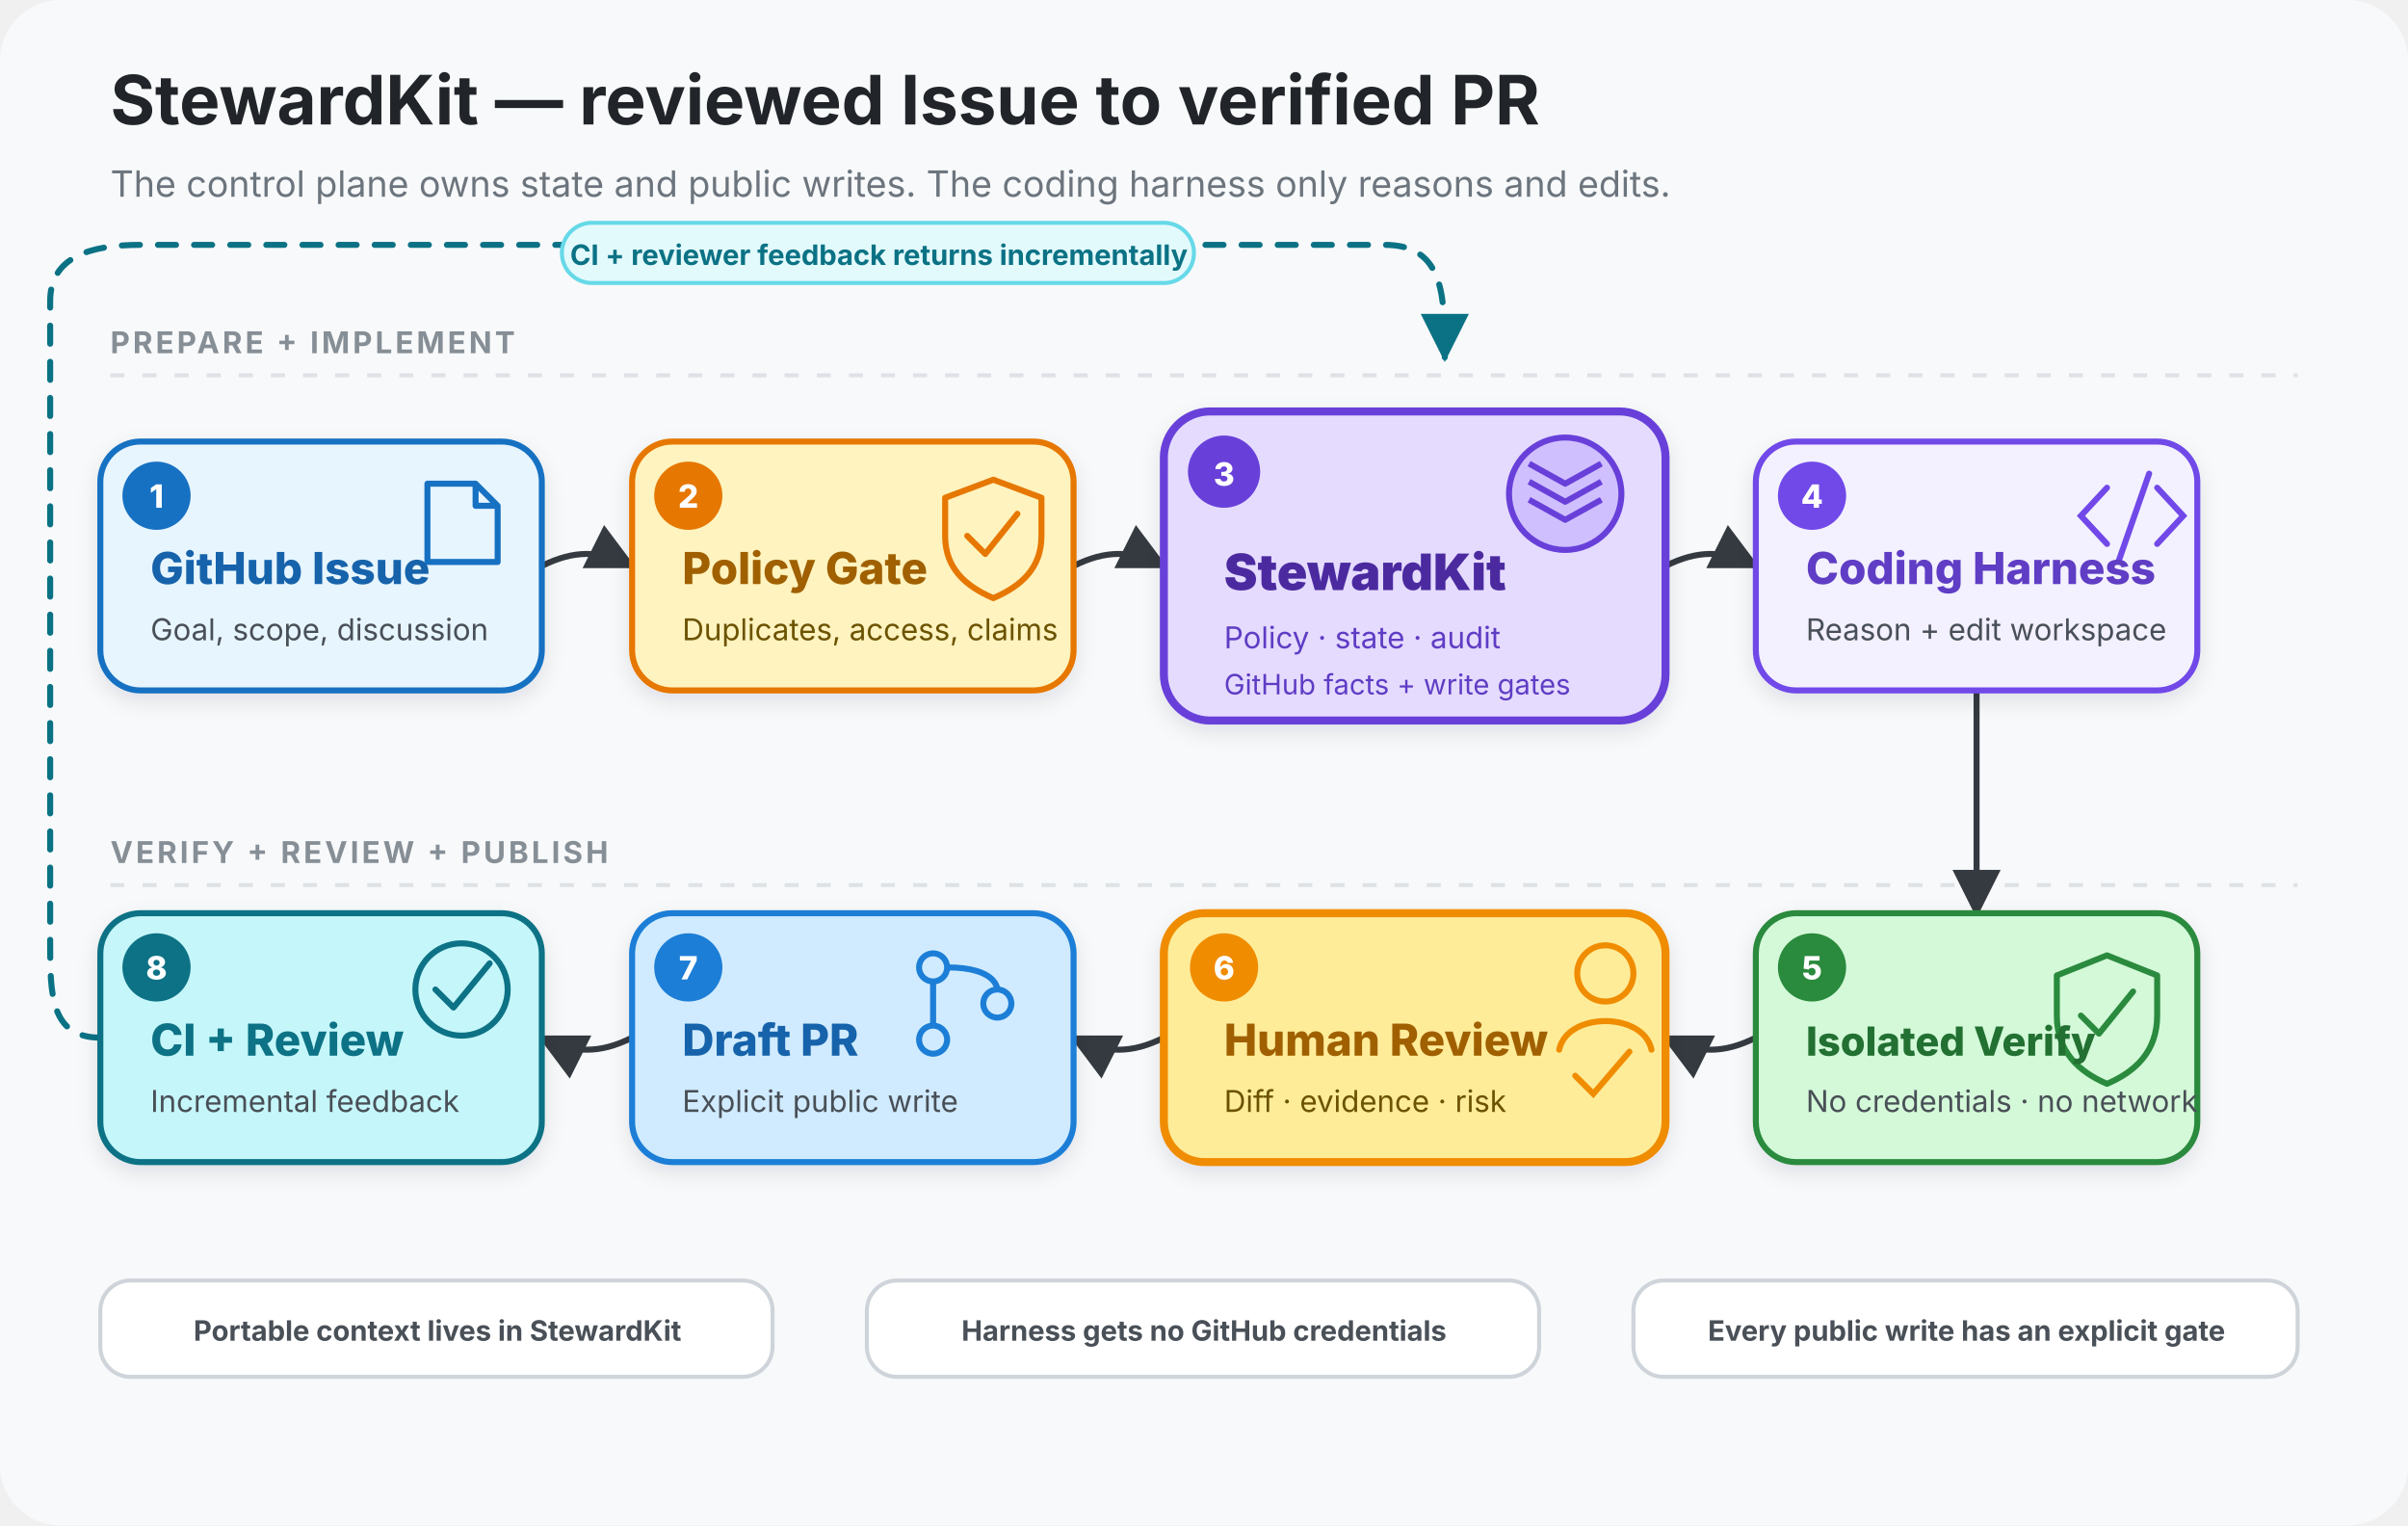
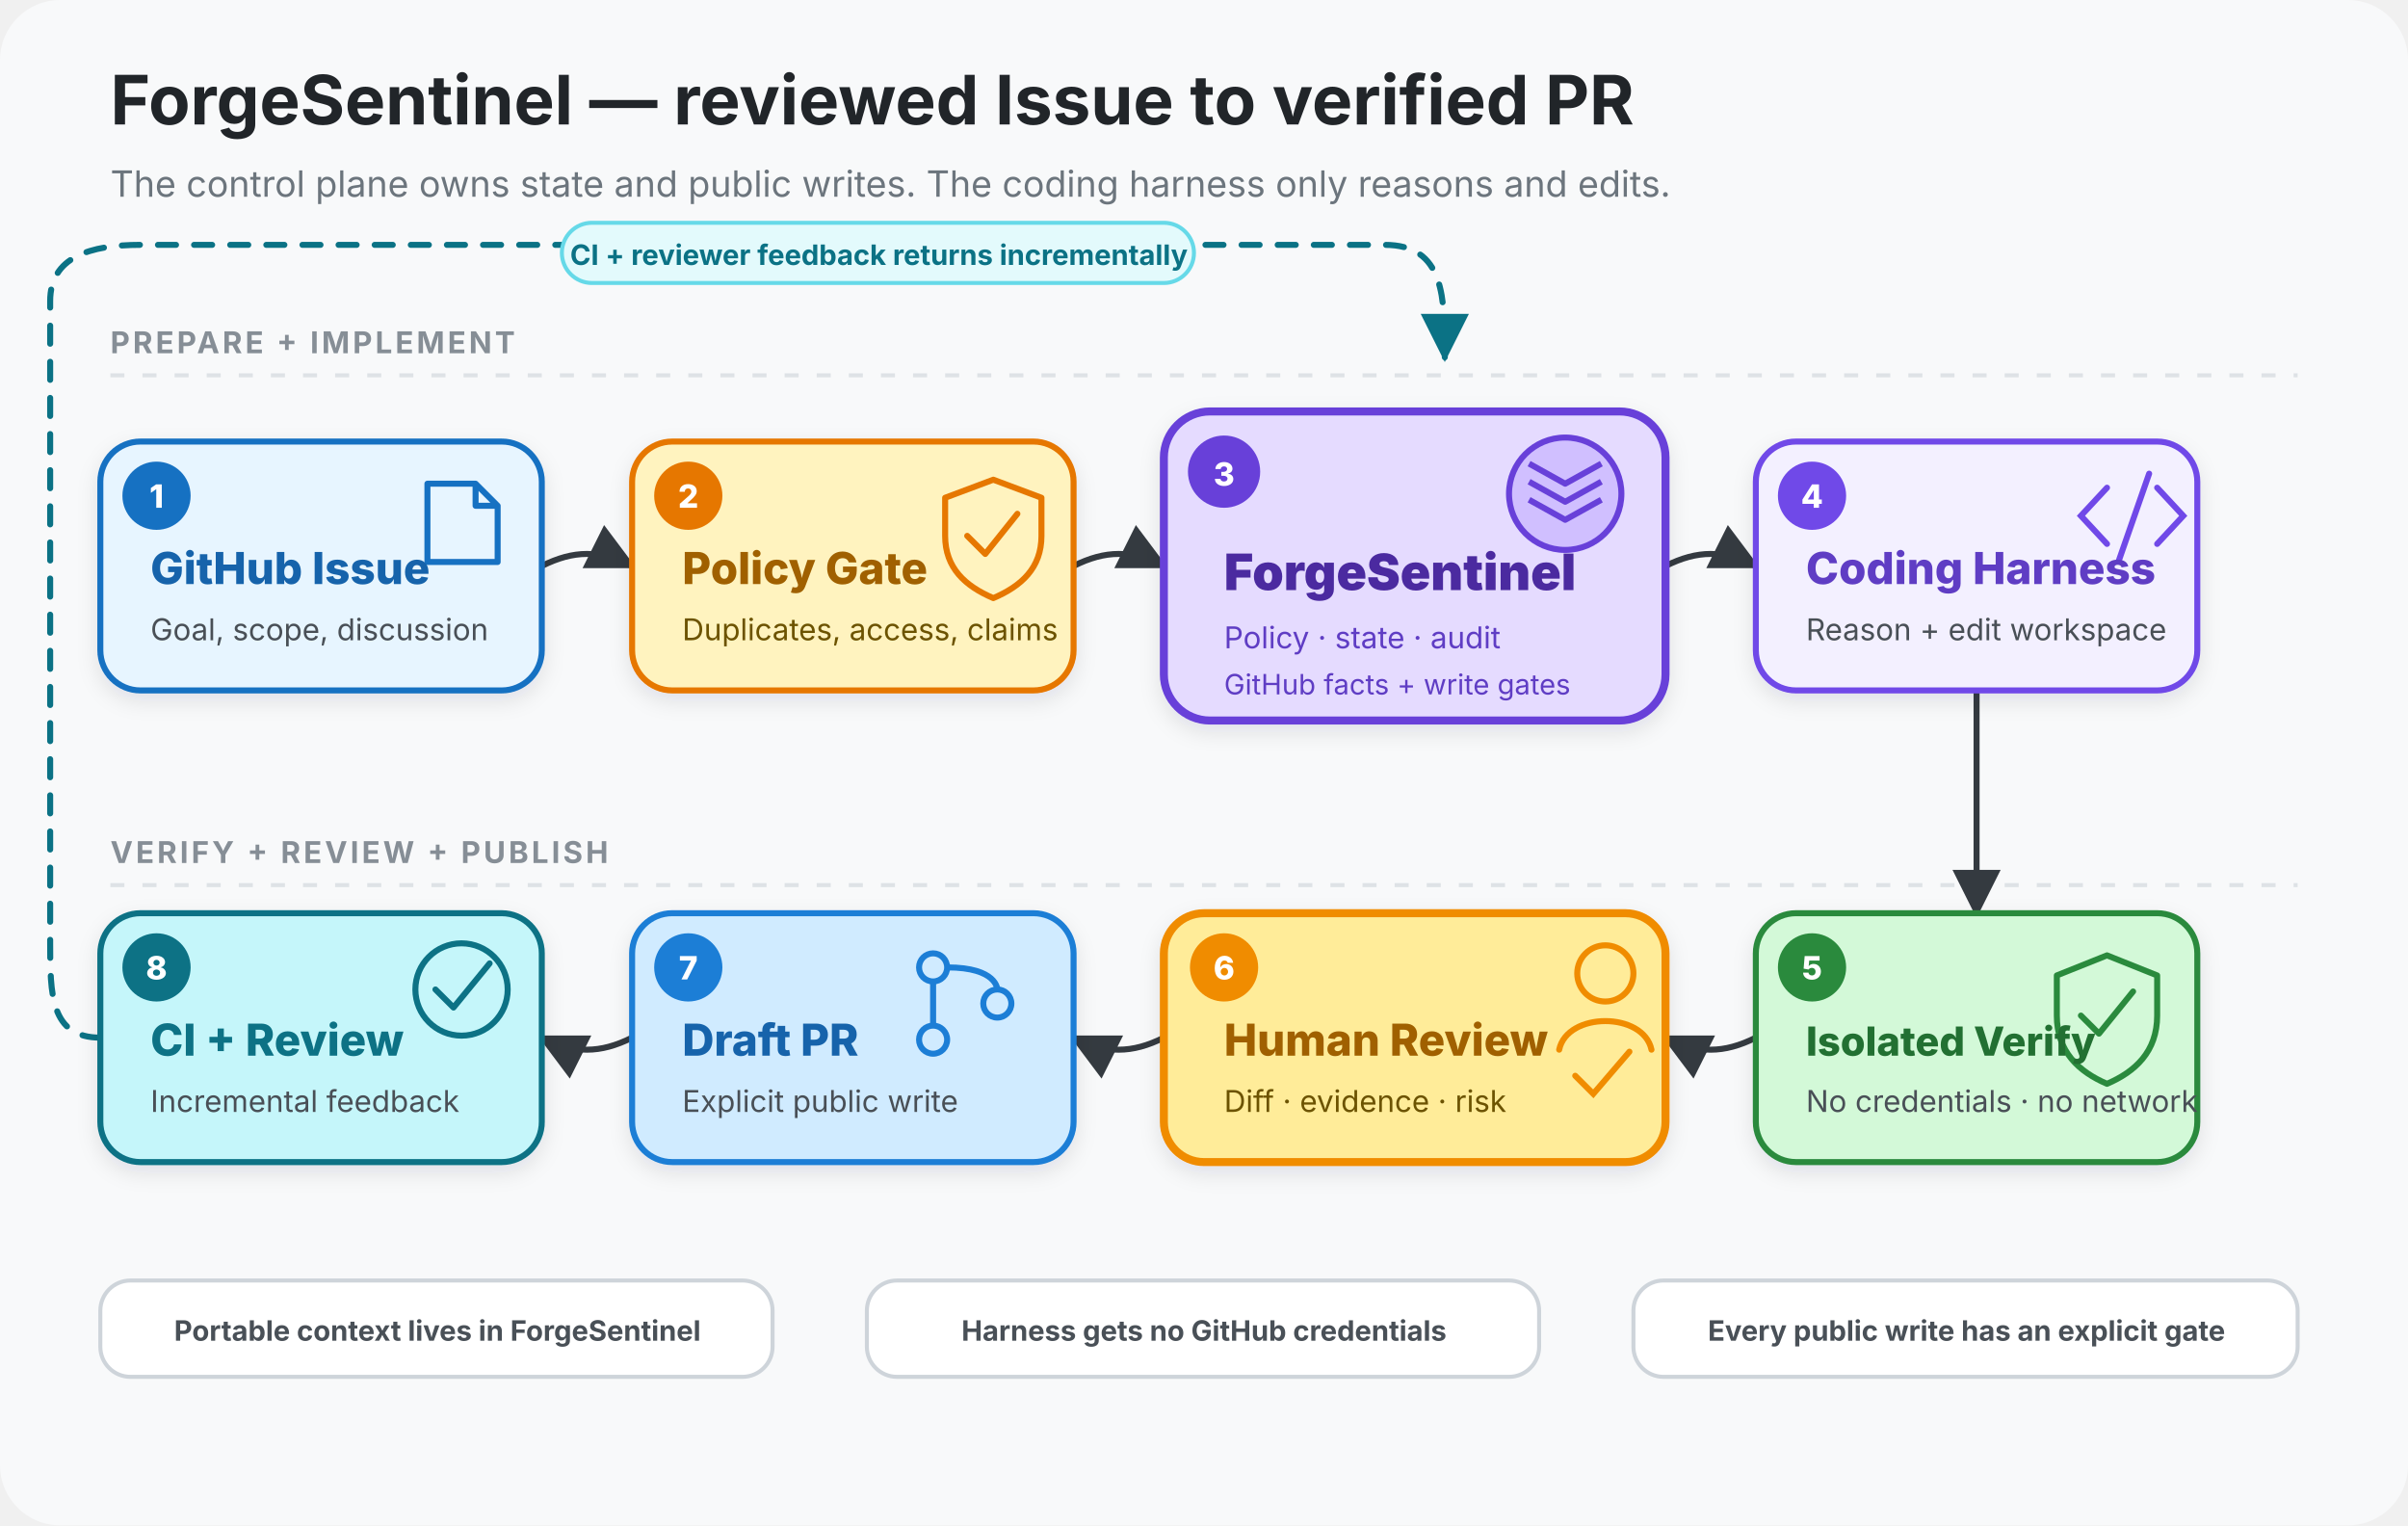
<svg xmlns="http://www.w3.org/2000/svg" viewBox="0 0 1200 760" role="img" aria-labelledby="title desc">
  <defs>
    <marker id="arrow" viewBox="0 0 10 10" refX="9" refY="5" markerWidth="8" markerHeight="8" orient="auto-start-reverse">
      <path d="M0 0 10 5 0 10z" fill="#343a40" />
    </marker>
    <marker id="feedback-arrow" viewBox="0 0 10 10" refX="9" refY="5" markerWidth="8" markerHeight="8" orient="auto-start-reverse">
      <path d="M0 0 10 5 0 10z" fill="#0b7285" />
    </marker>
    <filter id="shadow" x="-20%" y="-20%" width="140%" height="140%">
      <feDropShadow dx="0" dy="4" stdDeviation="5" flood-color="#212529" flood-opacity="0.10" />
    </filter>
  </defs>
  <rect width="1200" height="760" rx="30" fill="#f8f9fa" />
-   <text x="55" y="62" fill="#212529" font-family="system-ui, -apple-system, sans-serif" font-size="34" font-weight="750">StewardKit — reviewed Issue to verified PR</text>
+   <text x="55" y="62" fill="#212529" font-family="system-ui, -apple-system, sans-serif" font-size="34" font-weight="750">ForgeSentinel — reviewed Issue to verified PR</text>
  <text x="55" y="98" fill="#6c757d" font-family="system-ui, -apple-system, sans-serif" font-size="18">The control plane owns state and public writes. The coding harness only reasons and edits.</text>
  <path d="M50 517 C25 517 25 495 25 470 V150 C25 128 45 122 70 122 H690 C720 122 720 148 720 178" fill="none" stroke="#0b7285" stroke-width="3" stroke-dasharray="9 9" stroke-linecap="round" marker-end="url(#feedback-arrow)" />
  <rect x="280" y="111" width="315" height="30" rx="15" fill="#e3fafc" stroke="#66d9e8" stroke-width="2" />
  <text x="438" y="132" text-anchor="middle" fill="#0b7285" font-family="system-ui, -apple-system, sans-serif" font-size="14" font-weight="700">CI + reviewer feedback returns incrementally</text>
  <g font-family="system-ui, -apple-system, sans-serif">
    <text x="55" y="176" fill="#868e96" font-size="15" font-weight="750" letter-spacing="1.5">PREPARE + IMPLEMENT</text>
    <line x1="55" y1="187" x2="1145" y2="187" stroke="#dee2e6" stroke-width="2" stroke-dasharray="7 9" />
    <text x="55" y="430" fill="#868e96" font-size="15" font-weight="750" letter-spacing="1.5">VERIFY + REVIEW + PUBLISH</text>
    <line x1="55" y1="441" x2="1145" y2="441" stroke="#dee2e6" stroke-width="2" stroke-dasharray="7 9" />
  </g>
  <g fill="none" stroke="#343a40" stroke-width="3" stroke-linecap="round" marker-end="url(#arrow)">
    <path d="M270 282 C286 274 299 274 315 282" />
    <path d="M535 282 C551 274 564 274 580 282" />
    <path d="M830 282 C846 274 859 274 875 282" />
    <path d="M985 344 C985 374 985 400 985 455" />
    <path d="M875 517 C859 525 846 525 830 517" />
    <path d="M580 517 C564 525 551 525 535 517" />
    <path d="M315 517 C299 525 286 525 270 517" />
  </g>
  <g filter="url(#shadow)" font-family="system-ui, -apple-system, sans-serif">
    <g>
      <rect x="50" y="220" width="220" height="124" rx="20" fill="#e7f5ff" stroke="#1971c2" stroke-width="3" />
      <circle cx="78" cy="247" r="17" fill="#1971c2" />
      <text x="78" y="253" text-anchor="middle" fill="#ffffff" font-size="16" font-weight="800">1</text>
      <path d="M213 241h24l11 11v28h-35zM237 241v11h11" fill="none" stroke="#1971c2" stroke-width="3" stroke-linejoin="round" />
      <text x="75" y="291" fill="#1864ab" font-size="22" font-weight="800">GitHub Issue</text>
      <text x="75" y="319" fill="#495057" font-size="15">Goal, scope, discussion</text>
    </g>
    <g>
      <rect x="315" y="220" width="220" height="124" rx="20" fill="#fff3bf" stroke="#e67700" stroke-width="3" />
      <circle cx="343" cy="247" r="17" fill="#e67700" />
      <text x="343" y="253" text-anchor="middle" fill="#ffffff" font-size="16" font-weight="800">2</text>
      <path d="M495 239l24 9v19c0 16-10 25-24 31-14-6-24-15-24-31v-19zM482 267l9 9 16-20" fill="none" stroke="#e67700" stroke-width="3" stroke-linecap="round" stroke-linejoin="round" />
      <text x="340" y="291" fill="#a06100" font-size="22" font-weight="800">Policy Gate</text>
      <text x="340" y="319" fill="#6c5200" font-size="15">Duplicates, access, claims</text>
    </g>
    <g>
      <rect x="580" y="205" width="250" height="154" rx="23" fill="#e5dbff" stroke="#6741d9" stroke-width="4" />
      <circle cx="610" cy="235" r="18" fill="#6741d9" />
      <text x="610" y="242" text-anchor="middle" fill="#ffffff" font-size="16" font-weight="800">3</text>
      <circle cx="780" cy="246" r="28" fill="#d0bfff" stroke="#6741d9" stroke-width="3" />
      <path d="M762 249l18 10 18-10M762 240l18 10 18-10M762 231l18 10 18-10" fill="none" stroke="#6741d9" stroke-width="3" stroke-linejoin="round" />
-       <text x="610" y="294" fill="#4c2ca0" font-size="25" font-weight="850">StewardKit</text>
+       <text x="610" y="294" fill="#4c2ca0" font-size="25" font-weight="850">ForgeSentinel</text>
      <text x="610" y="323" fill="#5f3dc4" font-size="15">Policy · state · audit</text>
      <text x="610" y="346" fill="#5f3dc4" font-size="14">GitHub facts + write gates</text>
    </g>
    <g>
      <rect x="875" y="220" width="220" height="124" rx="20" fill="#f3f0ff" stroke="#7048e8" stroke-width="3" />
      <circle cx="903" cy="247" r="17" fill="#7048e8" />
      <text x="903" y="253" text-anchor="middle" fill="#ffffff" font-size="16" font-weight="800">4</text>
      <path d="M1050 243l-13 14 13 14M1075 243l13 14-13 14M1071 236l-15 43" fill="none" stroke="#7048e8" stroke-width="3" stroke-linecap="round" />
      <text x="900" y="291" fill="#5f3dc4" font-size="22" font-weight="800">Coding Harness</text>
      <text x="900" y="319" fill="#495057" font-size="15">Reason + edit workspace</text>
    </g>
    <g>
      <rect x="875" y="455" width="220" height="124" rx="20" fill="#d3f9d8" stroke="#2b8a3e" stroke-width="3" />
      <circle cx="903" cy="482" r="17" fill="#2b8a3e" />
      <text x="903" y="488" text-anchor="middle" fill="#ffffff" font-size="16" font-weight="800">5</text>
      <path d="M1050 476l25 10v20c0 18-11 28-25 34-14-6-25-16-25-34v-20zM1037 506l9 9 17-21" fill="none" stroke="#2b8a3e" stroke-width="3" stroke-linecap="round" stroke-linejoin="round" />
      <text x="900" y="526" fill="#237032" font-size="20" font-weight="800">Isolated Verify</text>
      <text x="900" y="554" fill="#495057" font-size="15">No credentials · no network</text>
    </g>
    <g>
      <rect x="580" y="455" width="250" height="124" rx="20" fill="#ffec99" stroke="#f08c00" stroke-width="4" />
      <circle cx="610" cy="482" r="17" fill="#f08c00" />
      <text x="610" y="488" text-anchor="middle" fill="#ffffff" font-size="16" font-weight="800">6</text>
      <circle cx="800" cy="485" r="14" fill="none" stroke="#f08c00" stroke-width="3" />
      <path d="M777 523c4-19 42-19 46 0M785 536l9 9 18-21" fill="none" stroke="#f08c00" stroke-width="3" stroke-linecap="round" />
      <text x="610" y="526" fill="#a06100" font-size="22" font-weight="800">Human Review</text>
      <text x="610" y="554" fill="#6c5200" font-size="15">Diff · evidence · risk</text>
    </g>
    <g>
      <rect x="315" y="455" width="220" height="124" rx="20" fill="#d0ebff" stroke="#1c7ed6" stroke-width="3" />
      <circle cx="343" cy="482" r="17" fill="#1c7ed6" />
      <text x="343" y="488" text-anchor="middle" fill="#ffffff" font-size="16" font-weight="800">7</text>
      <circle cx="465" cy="482" r="7" fill="none" stroke="#1c7ed6" stroke-width="3" />
      <circle cx="465" cy="518" r="7" fill="none" stroke="#1c7ed6" stroke-width="3" />
      <circle cx="497" cy="500" r="7" fill="none" stroke="#1c7ed6" stroke-width="3" />
      <path d="M465 489v22M472 482c25 0 25 11 25 11" fill="none" stroke="#1c7ed6" stroke-width="3" />
      <text x="340" y="526" fill="#1864ab" font-size="22" font-weight="800">Draft PR</text>
      <text x="340" y="554" fill="#495057" font-size="15">Explicit public write</text>
    </g>
    <g>
      <rect x="50" y="455" width="220" height="124" rx="20" fill="#c5f6fa" stroke="#0b7285" stroke-width="3" />
      <circle cx="78" cy="482" r="17" fill="#0b7285" />
      <text x="78" y="488" text-anchor="middle" fill="#ffffff" font-size="16" font-weight="800">8</text>
      <circle cx="230" cy="493" r="23" fill="none" stroke="#0b7285" stroke-width="3" />
      <path d="M217 493l9 9 18-22" fill="none" stroke="#0b7285" stroke-width="3" stroke-linecap="round" stroke-linejoin="round" />
      <text x="75" y="526" fill="#0b7285" font-size="22" font-weight="800">CI + Review</text>
      <text x="75" y="554" fill="#495057" font-size="15">Incremental feedback</text>
    </g>
  </g>
  <g font-family="system-ui, -apple-system, sans-serif" font-size="14" font-weight="700" text-anchor="middle">
    <rect x="50" y="638" width="335" height="48" rx="15" fill="#ffffff" stroke="#ced4da" stroke-width="2" />
-     <text x="218" y="668" fill="#495057">Portable context lives in StewardKit</text>
+     <text x="218" y="668" fill="#495057">Portable context lives in ForgeSentinel</text>
    <rect x="432" y="638" width="335" height="48" rx="15" fill="#ffffff" stroke="#ced4da" stroke-width="2" />
    <text x="600" y="668" fill="#495057">Harness gets no GitHub credentials</text>
    <rect x="814" y="638" width="331" height="48" rx="15" fill="#ffffff" stroke="#ced4da" stroke-width="2" />
    <text x="980" y="668" fill="#495057">Every public write has an explicit gate</text>
  </g>
</svg>
